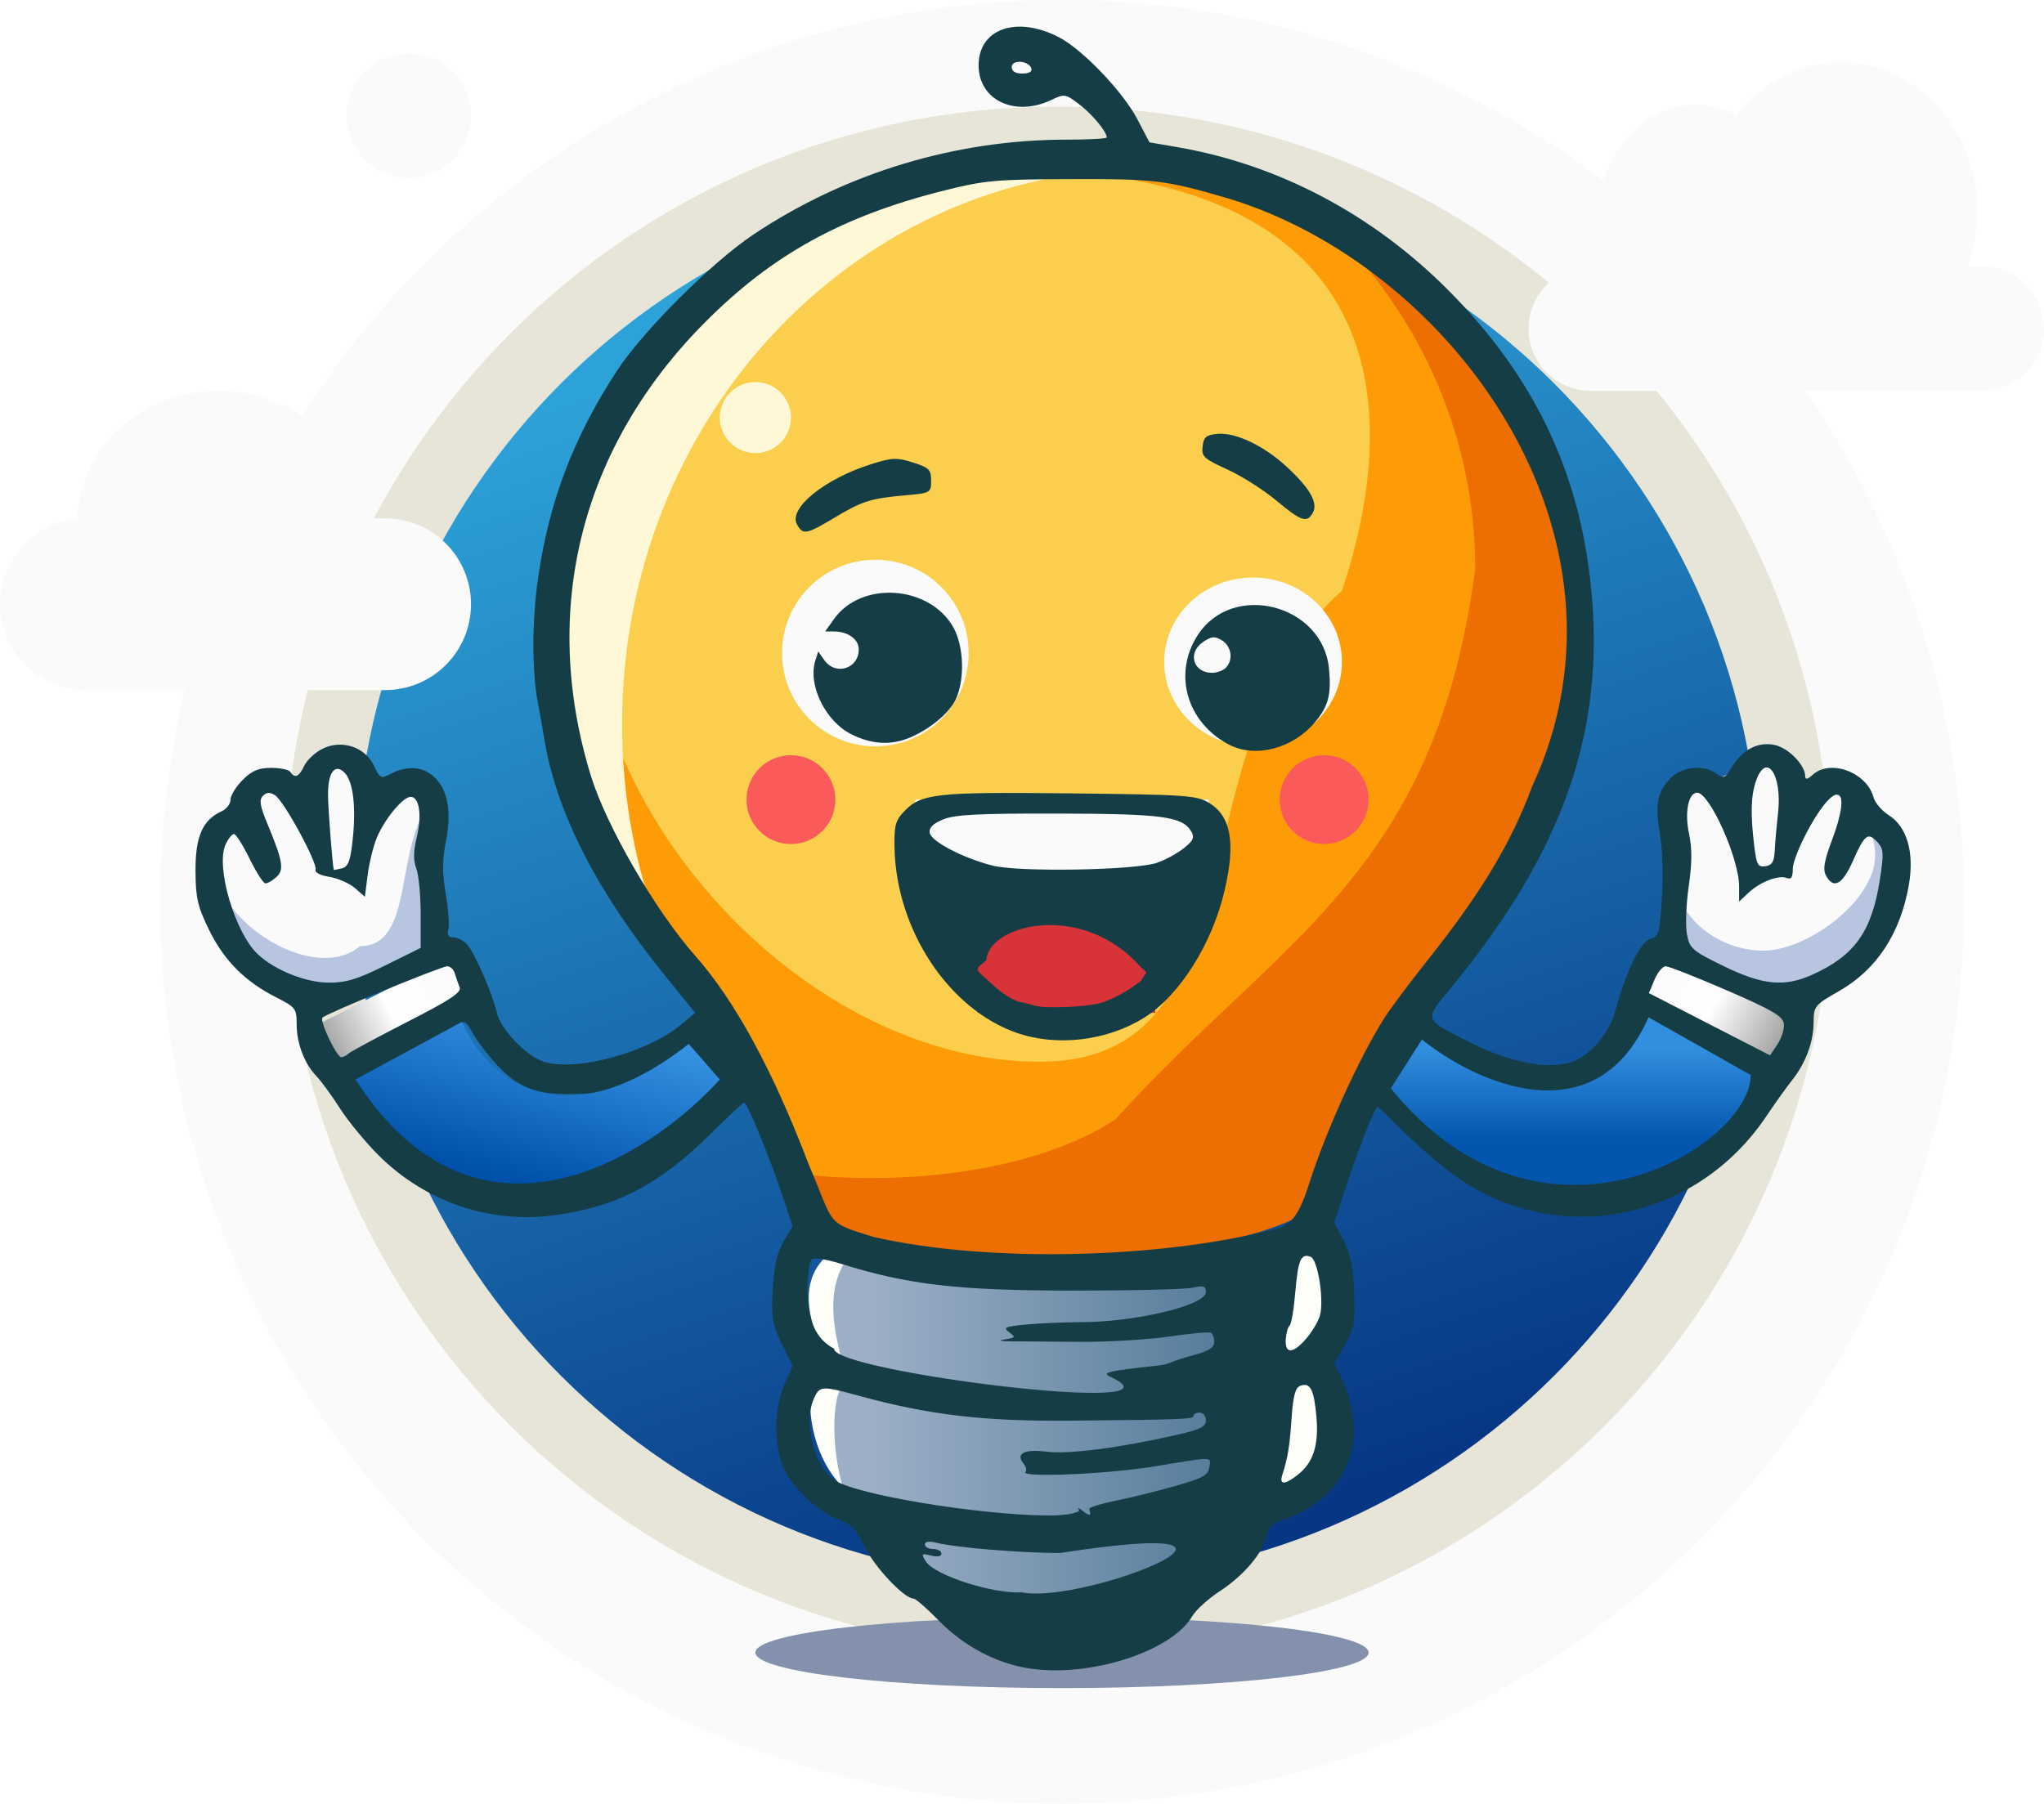
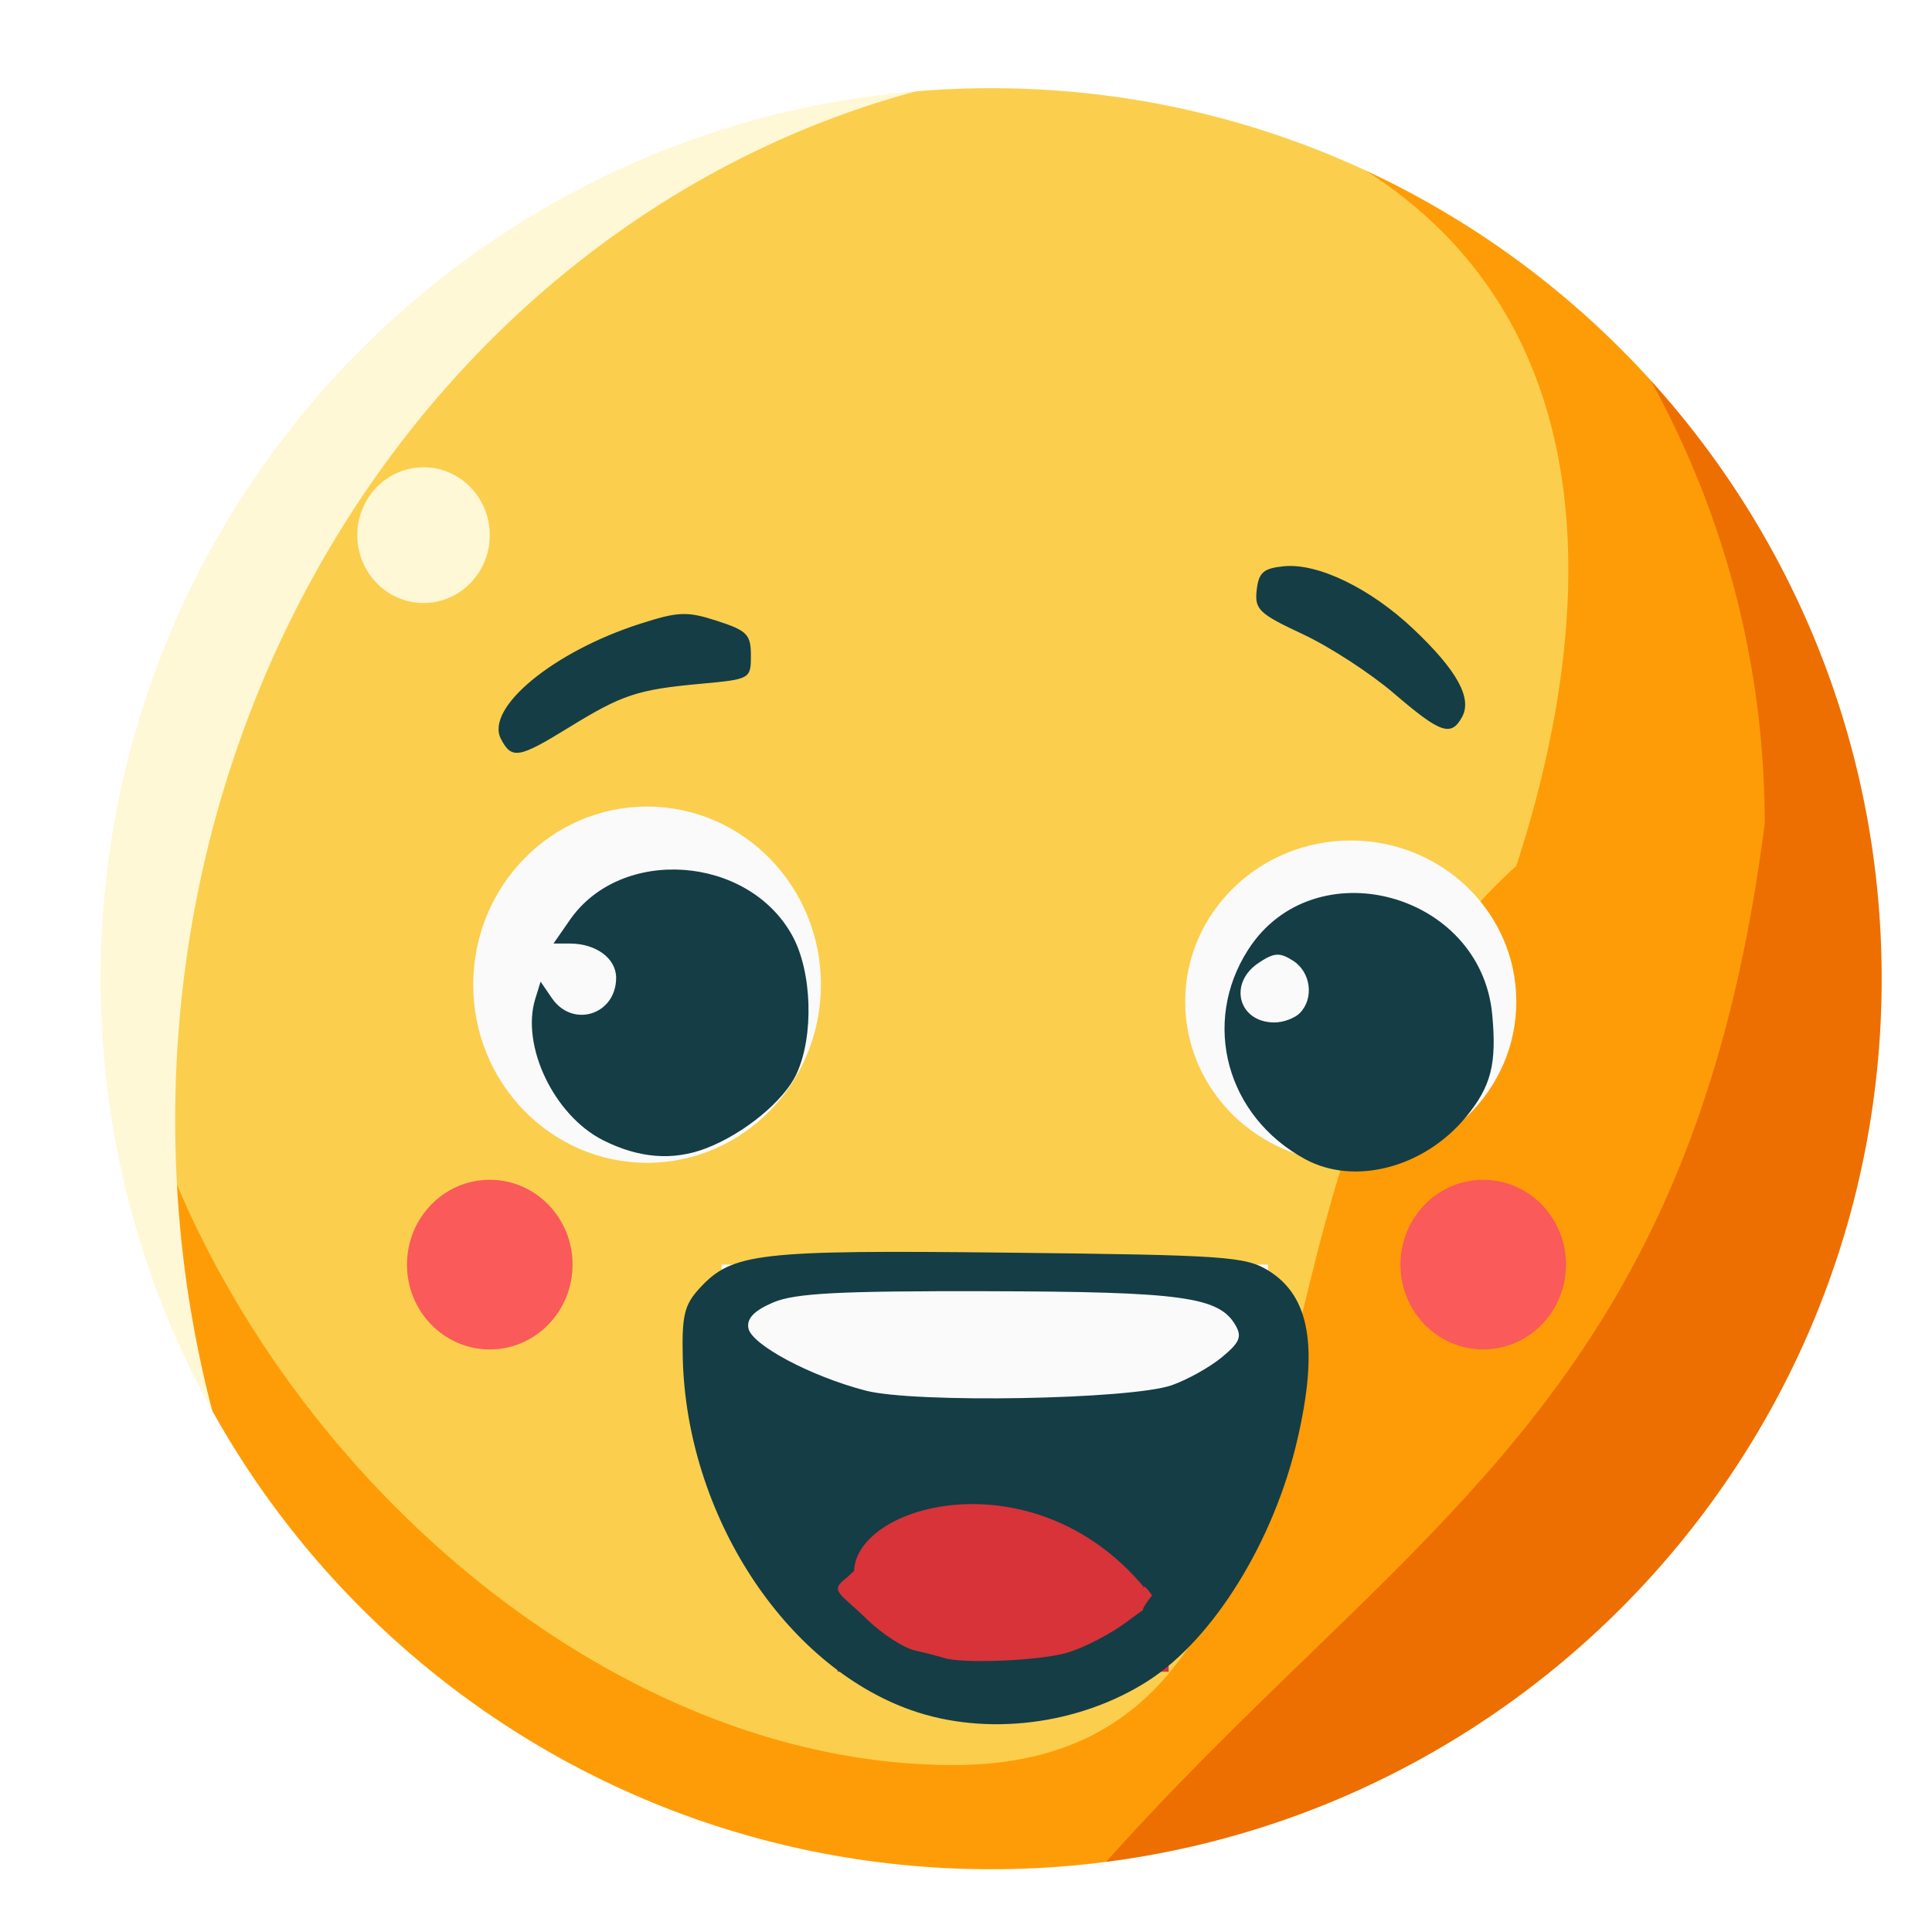
- <svg xmlns="http://www.w3.org/2000/svg" width="230" height="203" viewBox="0 0 230 203" fill="none">
-   <circle cx="119.5" cy="101.5" r="101.5" fill="#FAFAFA" />
-   <circle cx="119" cy="99" r="87" fill="#E6E5D8" />
-   <circle cx="119" cy="99" r="79" fill="url(#paint0_linear_48_276)" />
-   <ellipse cx="119.5" cy="186" rx="34.5" ry="4" fill="#8391AD" />
-   <path d="M177 72C172.5 106.5 151.5 111.5 147 136.5C133.873 143.588 104.5 142 92.5 138.5C90 134.5 89 125.5 82 113.5C70.5 102 63.714 93.142 62 72C62 41.624 87.744 17 119.5 17C151.256 17 177 41.624 177 72Z" fill="#ED6F01" />
-   <path d="M138.473 113.013C151.647 100.56 162.579 90.225 166 64C166 48.505 159.301 34.506 148.522 24.509C140.003 19.736 130.086 17 119.5 17C87.744 17 62 41.624 62 72C63.714 93.142 70.5 102 82 113.5C86.315 120.897 88.35 127.155 89.862 131.803C89.899 131.917 89.936 132.03 89.972 132.142C101.671 133.486 116.402 131.933 125.5 126C129.937 121.083 134.317 116.943 138.473 113.013Z" fill="#FE9C07" />
-   <path d="M151 66.5C132 83 142.681 119.5 117 119.5C91.319 119.5 66 92.734 66 66.5C66 40.267 86.819 19 112.5 19C156.5 19 158 45.5 151 66.5Z" fill="#FBCF4D" />
-   <path d="M74.371 105.152C71.553 97.856 70 89.87 70 81.5C70 47.514 95.608 19.864 127.498 19.02C124.102 18.351 120.592 18 117 18C87.177 18 63 42.177 63 72C63 84.496 67.245 96.001 74.371 105.152Z" fill="#FEF8D6" />
-   <circle cx="98.5" cy="73.5" r="10.5" fill="#FAFAFA" />
-   <ellipse cx="141" cy="74.5" rx="10" ry="9.5" fill="#FAFAFA" />
-   <rect x="103" y="90" width="33" height="10" fill="#FAFAFA" />
-   <rect x="110" y="104" width="20" height="10" fill="#D73338" />
-   <path d="M94.976 140L120.76 142.581L149 140V167.535L115.235 177C115.235 177 99.887 172.267 94.976 167.535C90.064 162.802 90.642 153.917 92.52 153.767C94.399 153.618 86.573 144.415 94.976 140Z" fill="#FDFEF8" />
-   <path d="M97 140L118 143L141 140V172L113.5 183C113.5 183 101 177.5 97 172C93 166.5 93.47 156.174 95 156C96.53 155.826 90.157 145.13 97 140Z" fill="url(#paint1_linear_48_276)" />
-   <path d="M49.5 100C49.5 106.904 44.18 112 37 112C29.82 112 24 106.404 24 99.5C24 92.596 28 88 39 86C47 89 49.5 89 49.5 100Z" fill="#B7C5E1" />
-   <path d="M42.512 92.875C45.5 88.754 47.793 88.9 48 91C44.5 96 46.5 106.5 40.5 106.5C36.342 110.015 28 106 25 100.5C24.059 98.776 23.351 95.462 28.603 88.754C34 88.754 37.304 84.038 40.5 86.5C41.642 87.38 41.04 94.905 42.512 92.875Z" fill="#FAFAFA" />
-   <path d="M214 98.5C214 104.851 205.299 112 199.5 112C193.701 112 187 107 188 98.5C188 92.149 185.701 88 191.5 88C195 88 195.556 85.454 198.5 85.5C201.457 85.546 202.5 89 207 89C212.288 90.839 214 95.126 214 98.5Z" fill="#B7C5E1" />
-   <path d="M211 96.302C211 101.335 203.434 107 198.391 107C193.348 107 187.521 103.038 188.391 96.302C188.391 91.269 186.392 87.982 191.435 87.982C194.478 87.982 194.961 85.964 197.522 86.001C200.093 86.037 201 88.774 204.913 88.774C209.511 90.231 211 93.629 211 96.302Z" fill="#FAFAFA" />
-   <rect x="34.508" y="115.938" width="18.867" height="6" transform="rotate(-26.8607 34.5076 115.938)" fill="url(#paint2_linear_48_276)" />
-   <rect x="186.87" y="105.842" width="18.867" height="6" transform="rotate(28.1592 186.87 105.842)" fill="url(#paint3_linear_48_276)" />
-   <path d="M115.7 187.767C112.028 187.173 108.416 185.247 105.638 182.401C104.31 181.04 103.034 179.927 102.802 179.927C101.757 179.927 98.434 176.412 97.314 174.122C96.321 172.093 95.756 171.49 94.434 171.054C92.224 170.324 89.237 167.556 88.198 165.274C87.046 162.742 87.081 158.427 88.275 155.793L89.2 153.755L87.974 151.248C86.883 149.019 86.771 148.337 86.959 145.087C87.111 142.455 87.453 140.954 88.182 139.718L89.194 138.002L87.995 134.426C86.531 130.063 84.078 124.106 83.745 124.106C83.611 124.106 82.012 125.586 80.192 127.395C74.243 133.311 69.448 135.834 62.352 136.784C55.12 137.752 47.853 135.27 42.608 130.04C41.131 128.567 39.174 126.192 38.26 124.761C37.345 123.331 36.163 121.708 35.633 121.156C34.254 119.718 33.383 117.449 33.383 115.29C33.383 113.514 33.268 113.364 31.041 112.235C27.552 110.466 25.181 108.072 23.508 104.627C22.225 101.986 22.009 101.033 22 97.975C21.988 94.135 22.803 92.285 24.932 91.317C25.488 91.064 25.942 90.472 25.942 90.002C25.942 89.531 26.554 88.534 27.302 87.786C28.353 86.734 29.084 86.426 30.53 86.426C31.557 86.426 32.528 86.636 32.686 86.891C33.156 87.653 33.667 87.427 34.219 86.216C34.504 85.589 35.409 84.728 36.229 84.304C38.39 83.187 41.05 84.033 42.065 86.16C42.769 87.638 42.855 87.678 44.022 87.069C45.863 86.108 47.699 86.282 48.953 87.537C50.419 89.004 50.825 91.434 50.163 94.796C49.756 96.866 49.755 98.289 50.158 100.603C50.452 102.288 50.584 104.08 50.452 104.583C50.282 105.236 50.447 105.499 51.028 105.499C51.476 105.499 52.172 105.865 52.576 106.313C53.4 107.226 55.483 112.024 55.914 114C56.312 115.828 59.186 118.837 61.154 119.486C64.742 120.671 72.849 118.494 76.64 115.329L78.227 114.003L74.693 109.635C67.124 100.277 62.582 91.346 61.251 83.204C61.017 81.778 60.719 80.088 60.587 79.449C59.845 75.841 59.83 70.013 60.55 65.028C61.798 56.382 64.566 49.132 69.472 41.658C72.371 37.241 80.094 29.532 84.73 26.428C95.106 19.48 107.489 15.719 119.99 15.719C122.49 15.719 124.536 15.607 124.536 15.47C124.536 14.824 122.911 12.864 121.455 11.752C119.889 10.558 119.789 10.542 118.28 11.258C114.18 13.205 110.119 11.265 110.119 7.361C110.119 3.247 114.345 1.741 119.099 4.161C121.767 5.519 126.343 10.292 127.985 13.43L129.34 16.021L132.456 16.556C143.853 18.511 154.481 24.123 162.982 32.676C172.539 42.292 177.671 52.944 179.016 65.959C180.684 82.111 175.985 95.673 163.406 111.011C160.188 114.934 160.093 114.608 165.229 117.235C170.261 119.809 174.943 120.572 177.521 119.238C179.417 118.257 181.169 115.99 181.773 113.735C182.925 109.435 184.612 105.961 185.678 105.693C186.635 105.453 186.742 105.083 187.004 101.091C187.165 98.644 187.071 95.511 186.789 93.912C186.2 90.567 186.487 89.078 188.015 87.549C189.298 86.266 191.733 86.042 193.148 87.077C193.95 87.664 194.116 87.598 194.842 86.405C196.079 84.369 197.735 83.479 199.623 83.833C201.199 84.129 203.132 86.085 203.132 87.384C203.132 87.781 203.402 87.722 203.982 87.196C205.967 85.399 210.079 86.94 210.821 89.759C210.979 90.357 211.764 91.264 212.565 91.776C214.587 93.067 215.418 95.96 214.8 99.562C213.86 105.04 211.18 109.128 206.943 111.546C204.179 113.123 204.089 113.234 204.076 115.094C204.06 117.307 203.165 119.693 201.632 121.607C201.044 122.342 199.751 124.153 198.758 125.631C191.026 137.152 176.075 140.37 164.636 132.975C163.067 131.961 160.281 129.655 158.445 127.851C156.609 126.047 155.056 124.571 154.993 124.571C154.732 124.571 152.776 129.535 151.505 133.424L150.137 137.611L151.172 139.58C151.935 141.032 152.25 142.556 152.371 145.374C152.517 148.791 152.406 149.428 151.335 151.345L150.136 153.491L151.062 155.306C151.571 156.305 152.117 158.355 152.274 159.861C152.811 164.996 149.759 169.287 144.285 171.094C143.207 171.45 142.711 171.946 142.529 172.851C142.152 174.729 139.954 177.336 137.278 179.079C135.973 179.929 134.574 181.195 134.168 181.891C131.827 185.909 122.52 188.87 115.7 187.767ZM119.266 174.797C114.733 174.783 107.474 174.18 105.352 173.639C104.53 173.43 104.073 173.498 104.073 173.829C104.073 174.113 104.492 174.345 105.003 174.345C105.515 174.345 105.933 174.577 105.933 174.86C105.933 175.179 105.486 175.264 104.759 175.081C103.673 174.809 103.63 174.858 104.177 175.734C105.156 177.302 111.707 179.415 115.002 179.224C122.012 180.627 147.577 170.4 119.266 174.797ZM121.451 170.042C121.214 169.647 121.354 169.665 121.889 170.099C122.618 170.691 122.844 170.606 122.559 169.848C122.495 169.678 123.815 169.261 125.491 168.922C127.168 168.583 130.203 167.833 132.235 167.255C135.327 166.376 135.954 166.034 136.078 165.158C136.256 163.908 136.759 163.917 129.884 165.051C124.638 165.916 114.714 166.337 115.385 165.666C115.554 165.497 115.466 165.088 115.19 164.756C114.231 163.599 115.229 163.073 117.775 163.391C120.25 163.7 125.906 162.972 132.326 161.518C135.054 160.9 135.697 160.586 135.697 159.874C135.697 159.39 135.383 158.994 135 158.994C134.616 158.994 134.302 159.151 134.302 159.343C134.302 159.737 133.292 159.778 120.466 159.899C110.781 159.99 104.575 159.265 96.743 157.125C92.448 155.952 92.24 155.963 91.591 157.388C90.361 160.087 91.632 165.112 93.925 166.614C96.393 168.232 109.85 170.471 117.704 170.571C120.867 170.612 121.451 170.042 121.451 170.042ZM146.036 165.987C147.794 164.604 148.418 162.633 148.124 159.389C147.847 156.335 147.423 155.55 146.288 155.986C145.756 156.19 145.502 157.156 145.336 159.606C145.119 162.799 144.919 164.023 144.289 166.009C143.926 167.153 144.564 167.145 146.036 165.987ZM125.031 154.999C123.88 154.483 124.463 154.34 130.373 153.688C130.897 153.63 131.525 153.472 131.768 153.337C132.011 153.201 133.203 152.822 134.418 152.494C136.021 152.06 136.627 151.665 136.627 151.054C136.627 150.59 136.47 150.118 136.279 150.003C136.087 149.888 133.942 150.083 131.512 150.435C129.082 150.786 124.582 151.053 121.513 151.027C118.443 151.001 114.99 150.975 113.839 150.97C112.504 150.963 112.224 150.886 113.067 150.756C114.278 150.569 114.318 150.502 113.557 149.945C112.832 149.415 113.075 149.306 115.493 149.077C117.013 148.933 119.766 148.814 121.609 148.813C127.805 148.807 135.697 146.912 135.697 145.431C135.697 144.732 135.454 144.652 134.186 144.935C133.355 145.12 127.233 145.267 120.583 145.26C107.776 145.247 102.227 144.605 94.731 142.272C92.87 141.692 91.601 141.512 91.326 141.788C91.084 142.029 90.879 143.54 90.871 145.145C90.852 148.591 91.815 150.736 93.857 151.793C93.634 154.36 134.469 159.475 125.031 154.999ZM147.05 150.584C147.712 149.797 148.383 148.642 148.539 148.017C148.992 146.214 148.278 141.762 147.488 141.459C146.384 141.035 146.057 141.789 145.748 145.478C145.588 147.383 145.302 149.057 145.112 149.199C144.922 149.341 144.727 150.033 144.679 150.736C144.561 152.45 145.533 152.388 147.05 150.584ZM143.603 138.292C145.412 137.78 146.202 136.695 147.326 133.176C149.224 127.235 152.93 119.082 155.788 114.56C156.431 113.541 158.621 110.615 160.654 108.056C166.671 100.485 170.016 94.925 172.388 88.556C185.592 60.128 163.214 29.934 138.254 22.349C131.129 20.268 130.074 20.137 120.582 20.161C112.135 20.182 110.83 20.297 106.377 21.408C94.817 24.294 86.942 28.623 79.329 36.279C65.374 50.31 60.757 68.62 66.472 87.263C68.219 92.964 73.737 102.492 78.245 107.591C82.713 112.647 86.972 120.483 91.011 131.083C93.939 137.917 92.789 137.53 98.258 139.212C111.187 142.191 130.85 141.662 143.603 138.292ZM114.444 116.261C106.783 113.614 100.879 104.721 100.656 95.495C100.596 93.015 100.752 92.376 101.648 91.42C103.632 89.301 105.124 89.132 120.353 89.296C133.431 89.437 134.651 89.52 136.033 90.356C138.531 91.868 139.061 94.867 137.785 100.28C136.369 106.29 132.717 112.058 128.76 114.536C124.588 117.148 118.969 117.825 114.444 116.261ZM123.838 112.888C124.861 112.606 126.536 111.756 127.559 111C129.233 109.762 127.798 111 129 109.5C128.292 108.5 128.5 109.309 128.5 109C121.868 101.283 111.172 104.079 111 108.056C110.5 108.5 110.69 108.357 110.5 108.5C109.5 109.253 110.153 109.351 111.787 110.916C112.696 111.773 114 112.597 114.686 112.748C115.371 112.899 116.141 113.092 116.397 113.177C117.487 113.541 122.124 113.361 123.838 112.888ZM130.19 97.109C131.126 96.79 132.487 96.049 133.213 95.463C134.303 94.583 134.445 94.248 134.025 93.551C133.027 91.896 130.765 91.596 119.056 91.569C110.089 91.548 107.424 91.685 106.115 92.232C104.969 92.71 104.513 93.172 104.618 93.743C104.799 94.722 108.376 96.582 111.697 97.427C114.66 98.179 127.706 97.955 130.19 97.109ZM138.255 83.79C133.501 81.278 131.959 75.772 134.799 71.444C138.751 65.418 148.849 68.028 149.544 75.256C149.824 78.173 149.479 79.492 147.963 81.293C145.449 84.281 141.235 85.365 138.255 83.79ZM137.93 75.168C138.795 74.302 138.589 72.758 137.519 72.089C136.706 71.582 136.368 71.603 135.426 72.22C133.583 73.428 134.218 75.727 136.395 75.727C136.932 75.727 137.623 75.475 137.93 75.168ZM95.829 82.661C92.881 81.201 90.871 77.098 91.749 74.331L92.07 73.32L92.749 74.291C94.006 76.085 96.632 75.275 96.632 73.091C96.632 71.95 95.421 71.075 93.841 71.075H92.848L93.847 69.672C96.938 65.329 104.607 65.866 107.274 70.612C108.469 72.739 108.587 76.522 107.527 78.757C106.772 80.347 104.364 82.281 102.066 83.143C100.066 83.894 97.996 83.734 95.829 82.661ZM89.674 59.014C88.703 57.198 92.82 53.873 98.079 52.226C100.394 51.5 100.917 51.481 102.729 52.054C104.544 52.629 104.771 52.855 104.771 54.096C104.771 55.476 104.736 55.494 101.748 55.761C97.924 56.103 97.001 56.401 93.781 58.337C90.747 60.16 90.325 60.23 89.674 59.014ZM143.603 56.325C142.197 55.146 139.724 53.578 138.11 52.842C135.454 51.63 135.188 51.382 135.319 50.241C135.44 49.198 135.724 48.955 136.961 48.835C139.011 48.637 142.177 50.131 144.767 52.519C147.409 54.955 148.347 56.604 147.725 57.716C147.061 58.903 146.423 58.687 143.603 56.325ZM181.246 125.036C182.156 124.563 183.738 123.303 184.762 122.235C185.785 121.168 187.133 119.783 187.757 119.157C188.516 118.397 188.632 118.119 188.106 118.321C187.572 118.526 187.319 118.387 187.319 117.89C187.319 117.391 187.06 117.25 186.506 117.449C186.058 117.61 185.841 117.576 186.024 117.374C186.207 117.171 186.139 116.599 185.873 116.101C185.438 115.288 185.191 115.492 183.43 118.121C180.743 122.133 178.24 123.433 173.378 123.343C170.99 123.299 170.212 123.404 170.926 123.677C171.501 123.896 171.972 124.274 171.972 124.517C171.972 125.296 175.84 126.373 177.758 126.129C178.765 126 180.335 125.508 181.246 125.036ZM64.65 125.204C65.604 125.046 66.282 124.753 66.158 124.551C66.034 124.35 66.823 123.886 67.911 123.521C69.882 122.861 69.874 122.859 66.052 123.076C60.771 123.377 58.576 122.691 55.998 119.935C54.869 118.727 53.575 117.026 53.123 116.155C52.671 115.283 52.213 114.831 52.105 115.151C51.997 115.471 51.656 115.733 51.348 115.733C51.041 115.733 50.757 116.151 50.718 116.663C50.68 117.175 50.845 117.593 51.085 117.593C51.325 117.593 51.521 117.907 51.521 118.291C51.521 118.675 51.678 118.989 51.87 118.989C52.063 118.989 52.717 119.927 53.325 121.073C53.933 122.219 54.613 123.044 54.836 122.906C55.059 122.768 55.241 122.854 55.241 123.096C55.241 123.339 56.131 123.969 57.218 124.496C59.25 125.482 61.61 125.707 64.65 125.204ZM39.22 118.58C39.463 118.355 42.443 116.749 45.843 115.011C50.679 112.539 51.958 111.692 51.72 111.117C51.552 110.713 51.31 110.017 51.181 109.569C51.053 109.121 50.671 108.755 50.333 108.755C49.66 108.755 36.759 114.062 36.289 114.532C35.932 114.889 37.874 118.989 38.4 118.989C38.608 118.989 38.977 118.805 39.22 118.58ZM200.725 115.205C200.602 114.372 199.39 113.664 194.314 111.466C190.871 109.975 187.775 108.755 187.432 108.755C187.09 108.755 186.524 109.434 186.175 110.265L185.54 111.774L192.359 115.279L199.179 118.784L200.027 117.508C200.494 116.807 200.808 115.77 200.725 115.205ZM43.375 108.651L47.335 106.687V102.867C47.335 100.766 47.115 98.468 46.846 97.76C46.497 96.843 46.511 95.831 46.895 94.233C47.495 91.728 47.185 89.683 46.205 89.683C45.346 89.683 43.291 92.167 42.407 94.274C42.017 95.203 41.554 97.08 41.377 98.445L41.057 100.928L39.931 99.95C39.312 99.412 38.02 98.846 37.059 98.692C36.044 98.53 35.394 98.193 35.505 97.886C35.766 97.163 31.948 90.136 30.954 89.51C30.367 89.14 30.003 89.156 29.588 89.572C29.144 90.016 29.242 90.668 30.046 92.607C31.838 96.934 32.004 97.897 31.095 98.72C30.651 99.122 30.094 99.44 29.859 99.426C29.623 99.412 28.822 98.157 28.078 96.635C27.334 95.114 26.544 93.869 26.324 93.869C26.103 93.869 25.677 94.407 25.378 95.064C24.245 97.55 26.433 104.98 29.01 107.402C30.916 109.192 34.386 110.586 36.981 110.601C38.925 110.613 40.212 110.22 43.375 108.651ZM203.979 109.683C208.72 107.531 210.628 104.829 211.534 98.986C211.992 96.039 211.959 95.561 211.249 94.776C210.201 93.618 209.814 93.92 208.481 96.936C207.314 99.574 206.308 100.111 205.469 98.543C205.096 97.846 205.259 96.903 206.169 94.484C208.393 88.573 206.768 87.548 203.713 92.935C202.626 94.851 201.736 97.019 201.736 97.752C201.736 98.75 201.56 99.018 201.035 98.816C200.111 98.462 198.045 99.268 196.737 100.494L195.691 101.474V99.753C195.691 96.617 192.373 89.217 190.967 89.217C189.991 89.217 189.544 91.434 190.047 93.78C190.412 95.483 190.405 97.122 190.022 99.765C189.731 101.767 189.641 104.187 189.821 105.143C190.128 106.766 190.4 107.002 193.966 108.744C198.365 110.891 200.812 111.12 203.979 109.683ZM39.687 94.492C40.083 90.789 39.735 87.929 38.77 86.964C37.663 85.856 36.871 86.973 36.911 89.587C36.935 91.203 37.39 97.068 37.554 97.896C37.563 97.936 37.973 97.863 38.467 97.734C39.191 97.544 39.427 96.916 39.687 94.492ZM199.697 95.756C199.741 94.875 199.91 92.971 200.074 91.523C200.564 87.192 198.761 84.549 197.596 87.891C197.018 89.55 196.96 91.593 197.39 95.172C197.649 97.328 197.807 97.62 198.652 97.498C199.397 97.39 199.637 96.991 199.697 95.756ZM116.051 7.695C115.756 6.801 113.839 6.672 113.839 7.547C113.839 8.022 114.259 8.277 115.041 8.277C115.794 8.277 116.171 8.06 116.051 7.695Z" fill="#143D46" />
-   <path d="M52 115L40 121.5C53.6 142.7 73 130.333 81 121.5L77.5 117.5C62.7 129.1 54.333 120.667 52 115Z" fill="url(#paint4_linear_48_276)" />
-   <path d="M197 121L185.5 114.5C179.5 128.1 166 121.833 160 117L156.5 122.5C173.5 143.5 197 129 197 121Z" fill="url(#paint5_linear_48_276)" />
-   <circle cx="89" cy="90" r="5" fill="#FA5A59" />
-   <circle cx="149" cy="90" r="5" fill="#FA5A59" />
-   <circle cx="85" cy="47" r="4" fill="#FEF8D6" />
-   <rect y="58.341" width="53" height="19.329" rx="9.665" fill="#FAFAFA" />
-   <ellipse cx="24.629" cy="58.653" rx="15.9" ry="14.653" fill="#FAFAFA" />
-   <ellipse cx="11.259" cy="13.988" rx="11.259" ry="13.988" transform="matrix(-1 0 0 1 202.024 11.7765)" fill="#FAFAFA" />
-   <ellipse cx="15.353" cy="16.718" rx="15.353" ry="16.718" transform="matrix(-1 0 0 1 222.494 7)" fill="#FAFAFA" />
-   <rect width="58" height="14" rx="7" transform="matrix(-1 0 0 1 230 30)" fill="#FAFAFA" />
-   <circle cx="46" cy="13" r="7" fill="#FAFAFA" />
+ <svg xmlns="http://www.w3.org/2000/svg" width="192" height="192" viewBox="0 0 192 192" fill="none">
+   <mask id="mask0_73_288" style="mask-type:alpha" maskUnits="userSpaceOnUse" x="10" y="8" width="177" height="178">
+     <circle cx="98.5" cy="97.263" r="88.5" fill="#D9D9D9" />
+   </mask>
+   <g mask="url(#mask0_73_288)">
+     <path d="M193.473 95.329C186.068 153.493 151.514 161.922 144.109 204.07C122.509 216.02 74.177 213.343 54.432 207.442C50.318 200.699 48.673 185.525 37.155 165.294C18.232 145.906 7.066 130.972 4.246 95.329C4.246 44.117 46.606 2.603 98.859 2.603C151.113 2.603 193.473 44.117 193.473 95.329Z" fill="#ED6F01" />
+     <path d="M130.079 164.474C151.755 143.479 169.744 126.055 175.373 81.841C175.373 55.717 164.35 32.117 146.613 15.263C132.596 7.216 116.277 2.603 98.859 2.603C46.606 2.603 4.246 44.117 4.246 95.329C7.066 130.972 18.232 145.906 37.155 165.294C44.255 177.766 47.604 188.315 50.092 196.152C50.153 196.344 50.213 196.535 50.273 196.724C69.522 198.989 93.762 196.372 108.732 186.368C116.033 178.079 123.24 171.099 130.079 164.474Z" fill="#FE9C07" />
+     <path d="M150.691 86.056C119.427 113.874 137.003 175.41 94.746 175.41C52.488 175.41 10.827 130.284 10.827 86.056C10.827 41.828 45.084 5.975 87.341 5.975C159.741 5.975 162.209 50.652 150.691 86.056Z" fill="#FBCF4D" />
+     <path d="M24.602 151.22C19.965 138.92 17.409 125.456 17.409 111.345C17.409 54.047 59.545 7.431 112.02 6.008C106.432 4.88 100.656 4.289 94.746 4.289C45.673 4.289 5.891 45.049 5.891 95.329C5.891 116.396 12.876 135.793 24.602 151.22Z" fill="#FEF8D6" />
+     <ellipse cx="64.305" cy="97.857" rx="17.277" ry="17.702" fill="#FAFAFA" />
+     <ellipse cx="134.236" cy="99.543" rx="16.454" ry="16.016" fill="#FAFAFA" />
+     <rect x="71.709" y="125.675" width="54.3" height="16.859" fill="#FAFAFA" />
+     <rect x="83.227" y="149.278" width="32.909" height="16.859" fill="#D73338" />
+     <path d="M92.606 290.503C86.564 289.502 80.621 286.254 76.05 281.456C73.865 279.162 71.765 277.285 71.383 277.285C69.664 277.285 64.196 271.359 62.353 267.498C60.72 264.077 59.789 263.061 57.615 262.326C53.978 261.096 49.063 256.428 47.354 252.581C45.457 248.312 45.515 241.038 47.481 236.597L49.002 233.162L46.984 228.935C45.189 225.176 45.005 224.026 45.314 218.548C45.565 214.111 46.127 211.579 47.327 209.496L48.992 206.603L47.019 200.575C44.61 193.218 40.573 183.175 40.026 183.175C39.805 183.175 37.175 185.67 34.181 188.721C24.391 198.694 16.501 202.948 4.824 204.549C-7.076 206.181 -19.032 201.997 -27.662 193.18C-30.093 190.696 -33.313 186.691 -34.818 184.28C-36.324 181.868 -38.269 179.133 -39.141 178.202C-41.41 175.778 -42.842 171.952 -42.842 168.312C-42.842 165.318 -43.032 165.065 -46.696 163.162C-52.437 160.18 -56.339 156.143 -59.091 150.335C-61.202 145.883 -61.557 144.277 -61.572 139.121C-61.593 132.647 -60.251 129.527 -56.748 127.895C-55.834 127.469 -55.086 126.472 -55.086 125.678C-55.086 124.884 -54.079 123.203 -52.849 121.943C-51.119 120.17 -49.915 119.65 -47.537 119.65C-45.846 119.65 -44.25 120.003 -43.99 120.434C-43.216 121.717 -42.375 121.338 -41.467 119.296C-40.997 118.238 -39.509 116.788 -38.159 116.073C-34.604 114.188 -30.226 115.615 -28.557 119.202C-27.398 121.693 -27.256 121.76 -25.336 120.734C-22.307 119.114 -19.286 119.408 -17.222 121.523C-14.81 123.996 -14.143 128.093 -15.231 133.761C-15.901 137.251 -15.903 139.649 -15.24 143.551C-14.757 146.393 -14.539 149.412 -14.755 150.261C-15.036 151.362 -14.764 151.805 -13.809 151.805C-13.072 151.805 -11.925 152.422 -11.261 153.177C-9.905 154.717 -6.477 162.806 -5.769 166.137C-5.113 169.219 -0.384 174.292 2.853 175.387C8.757 177.384 22.097 173.714 28.335 168.377L30.946 166.143L25.131 158.778C12.677 143.001 5.203 127.945 3.013 114.218C2.629 111.814 2.138 108.965 1.921 107.886C0.7 101.805 0.675 91.979 1.859 83.575C3.914 68.998 8.469 56.776 16.541 44.174C21.31 36.728 34.018 23.732 41.647 18.498C58.72 6.784 79.095 0.444 99.665 0.444C103.779 0.444 107.146 0.255 107.146 0.024C107.146 -1.065 104.472 -4.371 102.076 -6.244C99.5 -8.258 99.334 -8.284 96.852 -7.077C90.105 -3.796 83.424 -7.065 83.424 -13.648C83.424 -20.584 90.377 -23.123 98.199 -19.043C102.59 -16.753 110.118 -8.706 112.82 -3.415L115.051 0.953L120.178 1.854C138.931 5.15 156.418 14.612 170.407 29.032C186.133 45.243 194.577 63.202 196.79 85.143C199.535 112.375 191.803 135.24 171.105 161.097C165.81 167.712 165.653 167.162 174.104 171.591C182.383 175.93 190.088 177.217 194.33 174.968C197.451 173.314 200.332 169.493 201.327 165.69C203.222 158.441 205.999 152.584 207.753 152.132C209.327 151.727 209.502 151.103 209.934 144.373C210.198 140.248 210.044 134.967 209.581 132.271C208.611 126.63 209.083 124.12 211.598 121.543C213.708 119.38 217.714 119.003 220.043 120.747C221.363 121.737 221.637 121.626 222.831 119.614C224.867 116.182 227.591 114.681 230.697 115.278C233.29 115.777 236.472 119.075 236.472 121.265C236.472 121.935 236.916 121.834 237.871 120.948C241.137 117.919 247.902 120.516 249.124 125.269C249.384 126.276 250.675 127.806 251.994 128.669C255.321 130.845 256.687 135.723 255.67 141.796C254.124 151.032 249.714 157.924 242.742 162C238.194 164.659 238.047 164.846 238.025 167.982C237.999 171.713 236.525 175.736 234.004 178.963C233.036 180.201 230.908 183.254 229.275 185.747C216.551 205.17 191.95 210.595 173.128 198.127C170.547 196.418 165.963 192.531 162.942 189.489C159.921 186.447 157.365 183.959 157.262 183.959C156.831 183.959 153.613 192.328 151.522 198.885L149.271 205.943L150.974 209.263C152.229 211.711 152.748 214.28 152.946 219.032C153.187 224.792 153.005 225.865 151.242 229.098L149.269 232.716L150.793 235.776C151.631 237.46 152.529 240.916 152.788 243.456C153.671 252.113 148.648 259.347 139.641 262.393C137.868 262.993 137.052 263.83 136.753 265.356C136.133 268.521 132.515 272.917 128.112 275.856C125.965 277.289 123.662 279.422 122.995 280.597C119.143 287.371 103.829 292.363 92.606 290.503ZM98.474 268.637C91.015 268.613 79.071 267.596 75.579 266.685C74.227 266.332 73.475 266.446 73.475 267.005C73.475 267.483 74.163 267.874 75.005 267.874C75.847 267.874 76.536 268.265 76.536 268.743C76.536 269.281 75.799 269.423 74.604 269.116C72.817 268.656 72.746 268.739 73.646 270.216C75.257 272.86 86.037 276.421 91.458 276.1C102.993 278.466 145.058 261.223 98.474 268.637ZM102.07 260.62C101.679 259.953 101.91 259.984 102.79 260.716C103.989 261.713 104.361 261.571 103.893 260.293C103.788 260.006 105.959 259.303 108.718 258.731C111.477 258.16 116.47 256.895 119.814 255.921C124.902 254.438 125.934 253.862 126.138 252.385C126.43 250.278 127.258 250.293 115.946 252.205C107.314 253.664 90.984 254.373 92.089 253.241C92.366 252.958 92.221 252.267 91.768 251.707C90.189 249.758 91.831 248.87 96.021 249.407C100.094 249.928 109.4 248.7 119.963 246.248C124.452 245.206 125.511 244.677 125.511 243.477C125.511 242.661 124.995 241.994 124.363 241.994C123.732 241.994 123.215 242.258 123.215 242.582C123.215 243.246 121.554 243.315 100.449 243.519C84.512 243.673 74.301 242.45 61.414 238.843C54.346 236.865 54.004 236.883 52.936 239.286C50.913 243.837 53.004 252.308 56.776 254.841C60.837 257.568 82.981 261.343 95.903 261.512C101.109 261.58 102.07 260.62 102.07 260.62ZM142.522 253.784C145.416 251.451 146.442 248.128 145.958 242.66C145.503 237.512 144.806 236.188 142.938 236.922C142.062 237.267 141.644 238.894 141.371 243.026C141.015 248.409 140.686 250.471 139.649 253.82C139.051 255.749 140.101 255.736 142.522 253.784ZM107.96 235.258C106.066 234.389 107.025 234.148 116.75 233.048C117.613 232.95 118.646 232.684 119.045 232.456C119.445 232.228 121.408 231.588 123.407 231.035C126.043 230.304 127.042 229.637 127.042 228.607C127.042 227.826 126.783 227.029 126.468 226.836C126.152 226.642 122.622 226.97 118.624 227.563C114.626 228.156 107.222 228.606 102.171 228.562C97.121 228.518 91.439 228.474 89.545 228.466C87.348 228.454 86.888 228.324 88.273 228.105C90.266 227.789 90.333 227.677 89.081 226.738C87.887 225.844 88.287 225.66 92.265 225.275C94.767 225.032 99.296 224.832 102.329 224.829C112.524 224.82 125.511 221.625 125.511 219.128C125.511 217.949 125.111 217.814 123.024 218.291C121.656 218.604 111.584 218.85 100.641 218.839C79.569 218.818 70.437 217.735 58.104 213.801C55.041 212.825 52.953 212.52 52.5 212.985C52.102 213.393 51.765 215.94 51.751 218.646C51.719 224.456 53.305 228.072 56.665 229.853C56.298 234.182 123.491 242.804 107.96 235.258ZM144.192 227.816C145.281 226.488 146.384 224.541 146.642 223.488C147.386 220.448 146.212 212.942 144.912 212.43C143.096 211.716 142.558 212.988 142.049 219.206C141.786 222.418 141.315 225.241 141.002 225.48C140.689 225.719 140.368 226.886 140.289 228.072C140.096 230.961 141.695 230.856 144.192 227.816ZM138.519 207.093C141.496 206.229 142.795 204.399 144.645 198.467C147.768 188.451 153.866 174.705 158.569 167.081C159.628 165.364 163.231 160.43 166.576 156.117C176.477 143.352 181.982 133.979 185.883 123.241C207.61 75.314 170.789 24.409 129.718 11.62C117.994 8.112 116.259 7.892 100.639 7.932C86.74 7.968 84.593 8.161 77.265 10.035C58.244 14.899 45.287 22.198 32.759 35.106C9.798 58.762 2.2 89.631 11.603 121.061C14.479 130.672 23.558 146.735 30.975 155.333C38.329 163.856 45.336 177.067 51.981 194.937C56.8 206.46 54.907 205.806 63.907 208.642C85.18 213.666 117.535 212.773 138.519 207.093ZM90.54 169.949C77.934 165.486 68.219 150.494 67.852 134.94C67.754 130.758 68.01 129.681 69.484 128.069C72.749 124.497 75.204 124.211 100.262 124.489C121.783 124.727 123.79 124.866 126.063 126.275C130.175 128.824 131.046 133.88 128.946 143.007C126.616 153.139 120.606 162.864 114.097 167.04C107.231 171.445 97.986 172.586 90.54 169.949ZM105.997 164.262C107.681 163.787 110.436 162.354 112.119 161.079C114.875 158.992 112.514 161.079 114.491 158.551C113.326 156.865 113.668 158.228 113.668 157.708C102.756 144.697 85.156 149.411 84.873 156.117C84.05 156.865 84.363 156.624 84.05 156.865C82.405 158.134 83.479 158.3 86.168 160.938C87.663 162.383 89.809 163.773 90.937 164.027C92.066 164.281 93.333 164.606 93.754 164.75C95.547 165.363 103.177 165.059 105.997 164.262ZM116.45 137.661C117.99 137.123 120.228 135.874 121.424 134.885C123.217 133.402 123.451 132.837 122.759 131.662C121.117 128.871 117.395 128.366 98.129 128.32C83.373 128.285 78.989 128.515 76.835 129.437C74.95 130.245 74.199 131.022 74.372 131.986C74.67 133.635 80.555 136.772 86.02 138.196C90.895 139.465 112.361 139.087 116.45 137.661ZM129.72 115.206C121.897 110.97 119.361 101.689 124.033 94.391C130.537 84.231 147.152 88.632 148.295 100.818C148.756 105.736 148.188 107.959 145.694 110.996C141.558 116.034 134.623 117.861 129.72 115.206ZM129.184 100.67C130.609 99.21 130.27 96.606 128.508 95.478C127.172 94.623 126.616 94.659 125.065 95.7C122.032 97.737 123.077 101.611 126.659 101.611C127.543 101.611 128.679 101.188 129.184 100.67ZM59.91 113.302C55.058 110.841 51.751 103.924 53.196 99.259L53.724 97.554L54.842 99.19C56.91 102.216 61.231 100.849 61.231 97.169C61.231 95.244 59.238 93.769 56.638 93.769H55.005L56.648 91.404C61.735 84.082 74.353 84.987 78.741 92.988C80.708 96.575 80.902 102.953 79.158 106.72C77.916 109.401 73.954 112.662 70.173 114.116C66.882 115.38 63.475 115.11 59.91 113.302ZM49.782 73.435C48.184 70.374 54.958 64.768 63.611 61.991C67.421 60.768 68.282 60.735 71.263 61.702C74.249 62.67 74.623 63.052 74.623 65.144C74.623 67.47 74.566 67.501 69.648 67.952C63.356 68.528 61.838 69.03 56.539 72.293C51.548 75.367 50.852 75.485 49.782 73.435ZM138.52 68.901C136.205 66.914 132.138 64.271 129.481 63.029C125.111 60.987 124.673 60.568 124.889 58.645C125.087 56.886 125.555 56.476 127.591 56.274C130.964 55.94 136.173 58.459 140.435 62.485C144.781 66.591 146.326 69.372 145.302 71.247C144.21 73.248 143.16 72.884 138.52 68.901ZM200.459 184.742C201.957 183.945 204.56 181.821 206.244 180.022C207.928 178.222 210.146 175.887 211.173 174.832C212.422 173.55 212.612 173.082 211.747 173.422C210.869 173.768 210.453 173.534 210.453 172.696C210.453 171.854 210.026 171.617 209.114 171.953C208.377 172.224 208.021 172.166 208.322 171.825C208.622 171.484 208.51 170.519 208.072 169.68C207.356 168.309 206.951 168.653 204.054 173.084C199.631 179.849 195.514 182.041 187.513 181.889C183.584 181.814 182.303 181.992 183.478 182.452C184.425 182.821 185.2 183.459 185.2 183.868C185.2 185.181 191.564 186.998 194.719 186.586C196.378 186.369 198.961 185.539 200.459 184.742ZM8.605 185.027C10.175 184.761 11.292 184.265 11.088 183.926C10.883 183.586 12.181 182.805 13.973 182.19C17.215 181.075 17.201 181.072 10.913 181.439C2.224 181.947 -1.388 180.79 -5.63 176.142C-7.488 174.107 -9.616 171.239 -10.361 169.77C-11.105 168.3 -11.859 167.539 -12.037 168.078C-12.214 168.617 -12.774 169.058 -13.281 169.058C-13.788 169.058 -14.254 169.764 -14.318 170.627C-14.381 171.489 -14.11 172.195 -13.715 172.195C-13.32 172.195 -12.997 172.725 -12.997 173.372C-12.997 174.019 -12.739 174.548 -12.422 174.548C-12.106 174.548 -11.029 176.129 -10.028 178.061C-9.028 179.994 -7.91 181.384 -7.543 181.152C-7.176 180.92 -6.876 181.064 -6.876 181.473C-6.876 181.882 -5.412 182.944 -3.623 183.833C-0.279 185.495 3.604 185.874 8.605 185.027ZM-33.238 173.858C-32.838 173.479 -27.934 170.772 -22.34 167.842C-14.382 163.674 -12.278 162.246 -12.67 161.277C-12.945 160.596 -13.344 159.422 -13.556 158.667C-13.768 157.912 -14.396 157.294 -14.953 157.294C-16.06 157.294 -37.288 166.242 -38.061 167.034C-38.648 167.636 -35.453 174.548 -34.587 174.548C-34.245 174.548 -33.638 174.238 -33.238 173.858ZM232.51 168.169C232.309 166.764 230.314 165.572 221.962 161.865C216.298 159.351 211.202 157.294 210.638 157.294C210.075 157.294 209.144 158.44 208.569 159.84L207.525 162.385L218.746 168.294L229.967 174.203L231.363 172.052C232.131 170.869 232.647 169.122 232.51 168.169ZM-26.4 157.12L-19.885 153.808V147.368C-19.885 143.825 -20.247 139.951 -20.689 138.758C-21.263 137.211 -21.24 135.505 -20.61 132.811C-19.621 128.588 -20.131 125.14 -21.744 125.14C-23.157 125.14 -26.539 129.328 -27.994 132.881C-28.636 134.447 -29.398 137.611 -29.688 139.913L-30.215 144.1L-32.068 142.45C-33.087 141.543 -35.213 140.589 -36.793 140.33C-38.463 140.056 -39.534 139.487 -39.351 138.97C-38.922 137.752 -45.203 125.905 -46.838 124.85C-47.806 124.225 -48.404 124.253 -49.087 124.953C-49.818 125.702 -49.656 126.801 -48.334 130.07C-45.384 137.365 -45.111 138.989 -46.606 140.376C-47.338 141.054 -48.254 141.59 -48.641 141.567C-49.029 141.544 -50.348 139.427 -51.572 136.862C-52.796 134.297 -54.095 132.198 -54.458 132.198C-54.821 132.198 -55.522 133.105 -56.014 134.212C-57.877 138.404 -54.279 150.93 -50.038 155.013C-46.902 158.032 -41.191 160.381 -36.922 160.407C-33.723 160.428 -31.605 159.765 -26.4 157.12ZM237.866 158.859C245.666 155.231 248.806 150.676 250.297 140.825C251.05 135.856 250.996 135.051 249.828 133.728C248.104 131.775 247.467 132.284 245.273 137.368C243.353 141.816 241.697 142.722 240.317 140.079C239.703 138.904 239.971 137.312 241.468 133.236C245.129 123.269 242.455 121.541 237.428 130.623C235.639 133.854 234.175 137.509 234.175 138.745C234.175 140.427 233.885 140.879 233.021 140.539C231.501 139.941 228.101 141.301 225.949 143.367L224.227 145.02V142.119C224.227 136.83 218.768 124.356 216.454 124.356C214.849 124.356 214.114 128.093 214.942 132.049C215.542 134.919 215.531 137.683 214.899 142.139C214.421 145.514 214.273 149.594 214.57 151.205C215.074 153.942 215.521 154.34 221.39 157.275C228.627 160.895 232.655 161.282 237.866 158.859ZM-32.47 133.248C-31.817 127.005 -32.39 122.183 -33.977 120.556C-35.8 118.688 -37.104 120.571 -37.038 124.978C-36.997 127.703 -36.249 137.591 -35.978 138.987C-35.964 139.055 -35.29 138.931 -34.477 138.714C-33.286 138.395 -32.897 137.336 -32.47 133.248ZM230.82 135.38C230.892 133.895 231.171 130.683 231.44 128.244C232.246 120.941 229.28 116.486 227.363 122.12C226.411 124.917 226.316 128.36 227.023 134.395C227.449 138.029 227.71 138.522 229.101 138.316C230.327 138.134 230.72 137.462 230.82 135.38ZM93.183 -13.084C92.699 -14.593 89.545 -14.81 89.545 -13.335C89.545 -12.534 90.236 -12.104 91.522 -12.104C92.761 -12.104 93.381 -12.47 93.183 -13.084Z" fill="#143D46" />
+     <path d="M-12.209 167.823L-31.954 178.782C-9.576 214.523 22.346 193.674 35.509 178.782L29.75 172.038C5.397 191.595 -8.369 177.377 -12.209 167.823Z" fill="url(#paint0_linear_73_288)" />
+     <path d="M226.382 177.939L207.459 166.98C197.586 189.909 175.373 179.344 165.5 171.195C159.741 180.468 159.741 180.468 159.741 180.468C187.714 215.872 226.382 191.426 226.382 177.939Z" fill="url(#paint1_linear_73_288)" />
+     <ellipse cx="48.673" cy="125.675" rx="8.227" ry="8.43" fill="#FA5A59" />
+     <ellipse cx="147.4" cy="125.675" rx="8.227" ry="8.43" fill="#FA5A59" />
+     <ellipse cx="42.091" cy="53.181" rx="6.582" ry="6.744" fill="#FEF8D6" />
+   </g>
  <defs>
-     <linearGradient id="paint0_linear_48_276" x1="73" y1="42" x2="119" y2="178" gradientUnits="userSpaceOnUse">
-       <stop stop-color="#2DA2D8" />
-       <stop offset="0.53" stop-color="#1969AB" />
-       <stop offset="1" stop-color="#073784" />
-     </linearGradient>
-     <linearGradient id="paint1_linear_48_276" x1="98" y1="161" x2="141" y2="161" gradientUnits="userSpaceOnUse">
-       <stop stop-color="#9DAFC7" />
-       <stop offset="1" stop-color="#4F7896" />
-     </linearGradient>
-     <linearGradient id="paint2_linear_48_276" x1="34.508" y1="118.938" x2="53.374" y2="118.938" gradientUnits="userSpaceOnUse">
-       <stop stop-color="#949494" />
-       <stop offset="0.5" stop-color="white" />
-       <stop offset="1" stop-color="#FAFAFA" />
-     </linearGradient>
-     <linearGradient id="paint3_linear_48_276" x1="186.87" y1="108.842" x2="205.737" y2="108.842" gradientUnits="userSpaceOnUse">
-       <stop stop-color="#FAFAFA" />
-       <stop offset="0.46" stop-color="white" />
-       <stop offset="1" stop-color="#949494" />
-     </linearGradient>
-     <linearGradient id="paint4_linear_48_276" x1="65" y1="115" x2="60.5" y2="133.206" gradientUnits="userSpaceOnUse">
+     <linearGradient id="paint0_linear_73_288" x1="9.182" y1="167.823" x2="1.431" y2="198.429" gradientUnits="userSpaceOnUse">
      <stop stop-color="#3693E3" />
      <stop offset="1" stop-color="#0051AA" />
    </linearGradient>
-     <linearGradient id="paint5_linear_48_276" x1="177" y1="118" x2="177" y2="128.5" gradientUnits="userSpaceOnUse">
+     <linearGradient id="paint1_linear_73_288" x1="193.473" y1="172.881" x2="193.473" y2="190.583" gradientUnits="userSpaceOnUse">
      <stop stop-color="#328EDF" />
      <stop offset="1" stop-color="#0355AD" />
    </linearGradient>
  </defs>
</svg>
